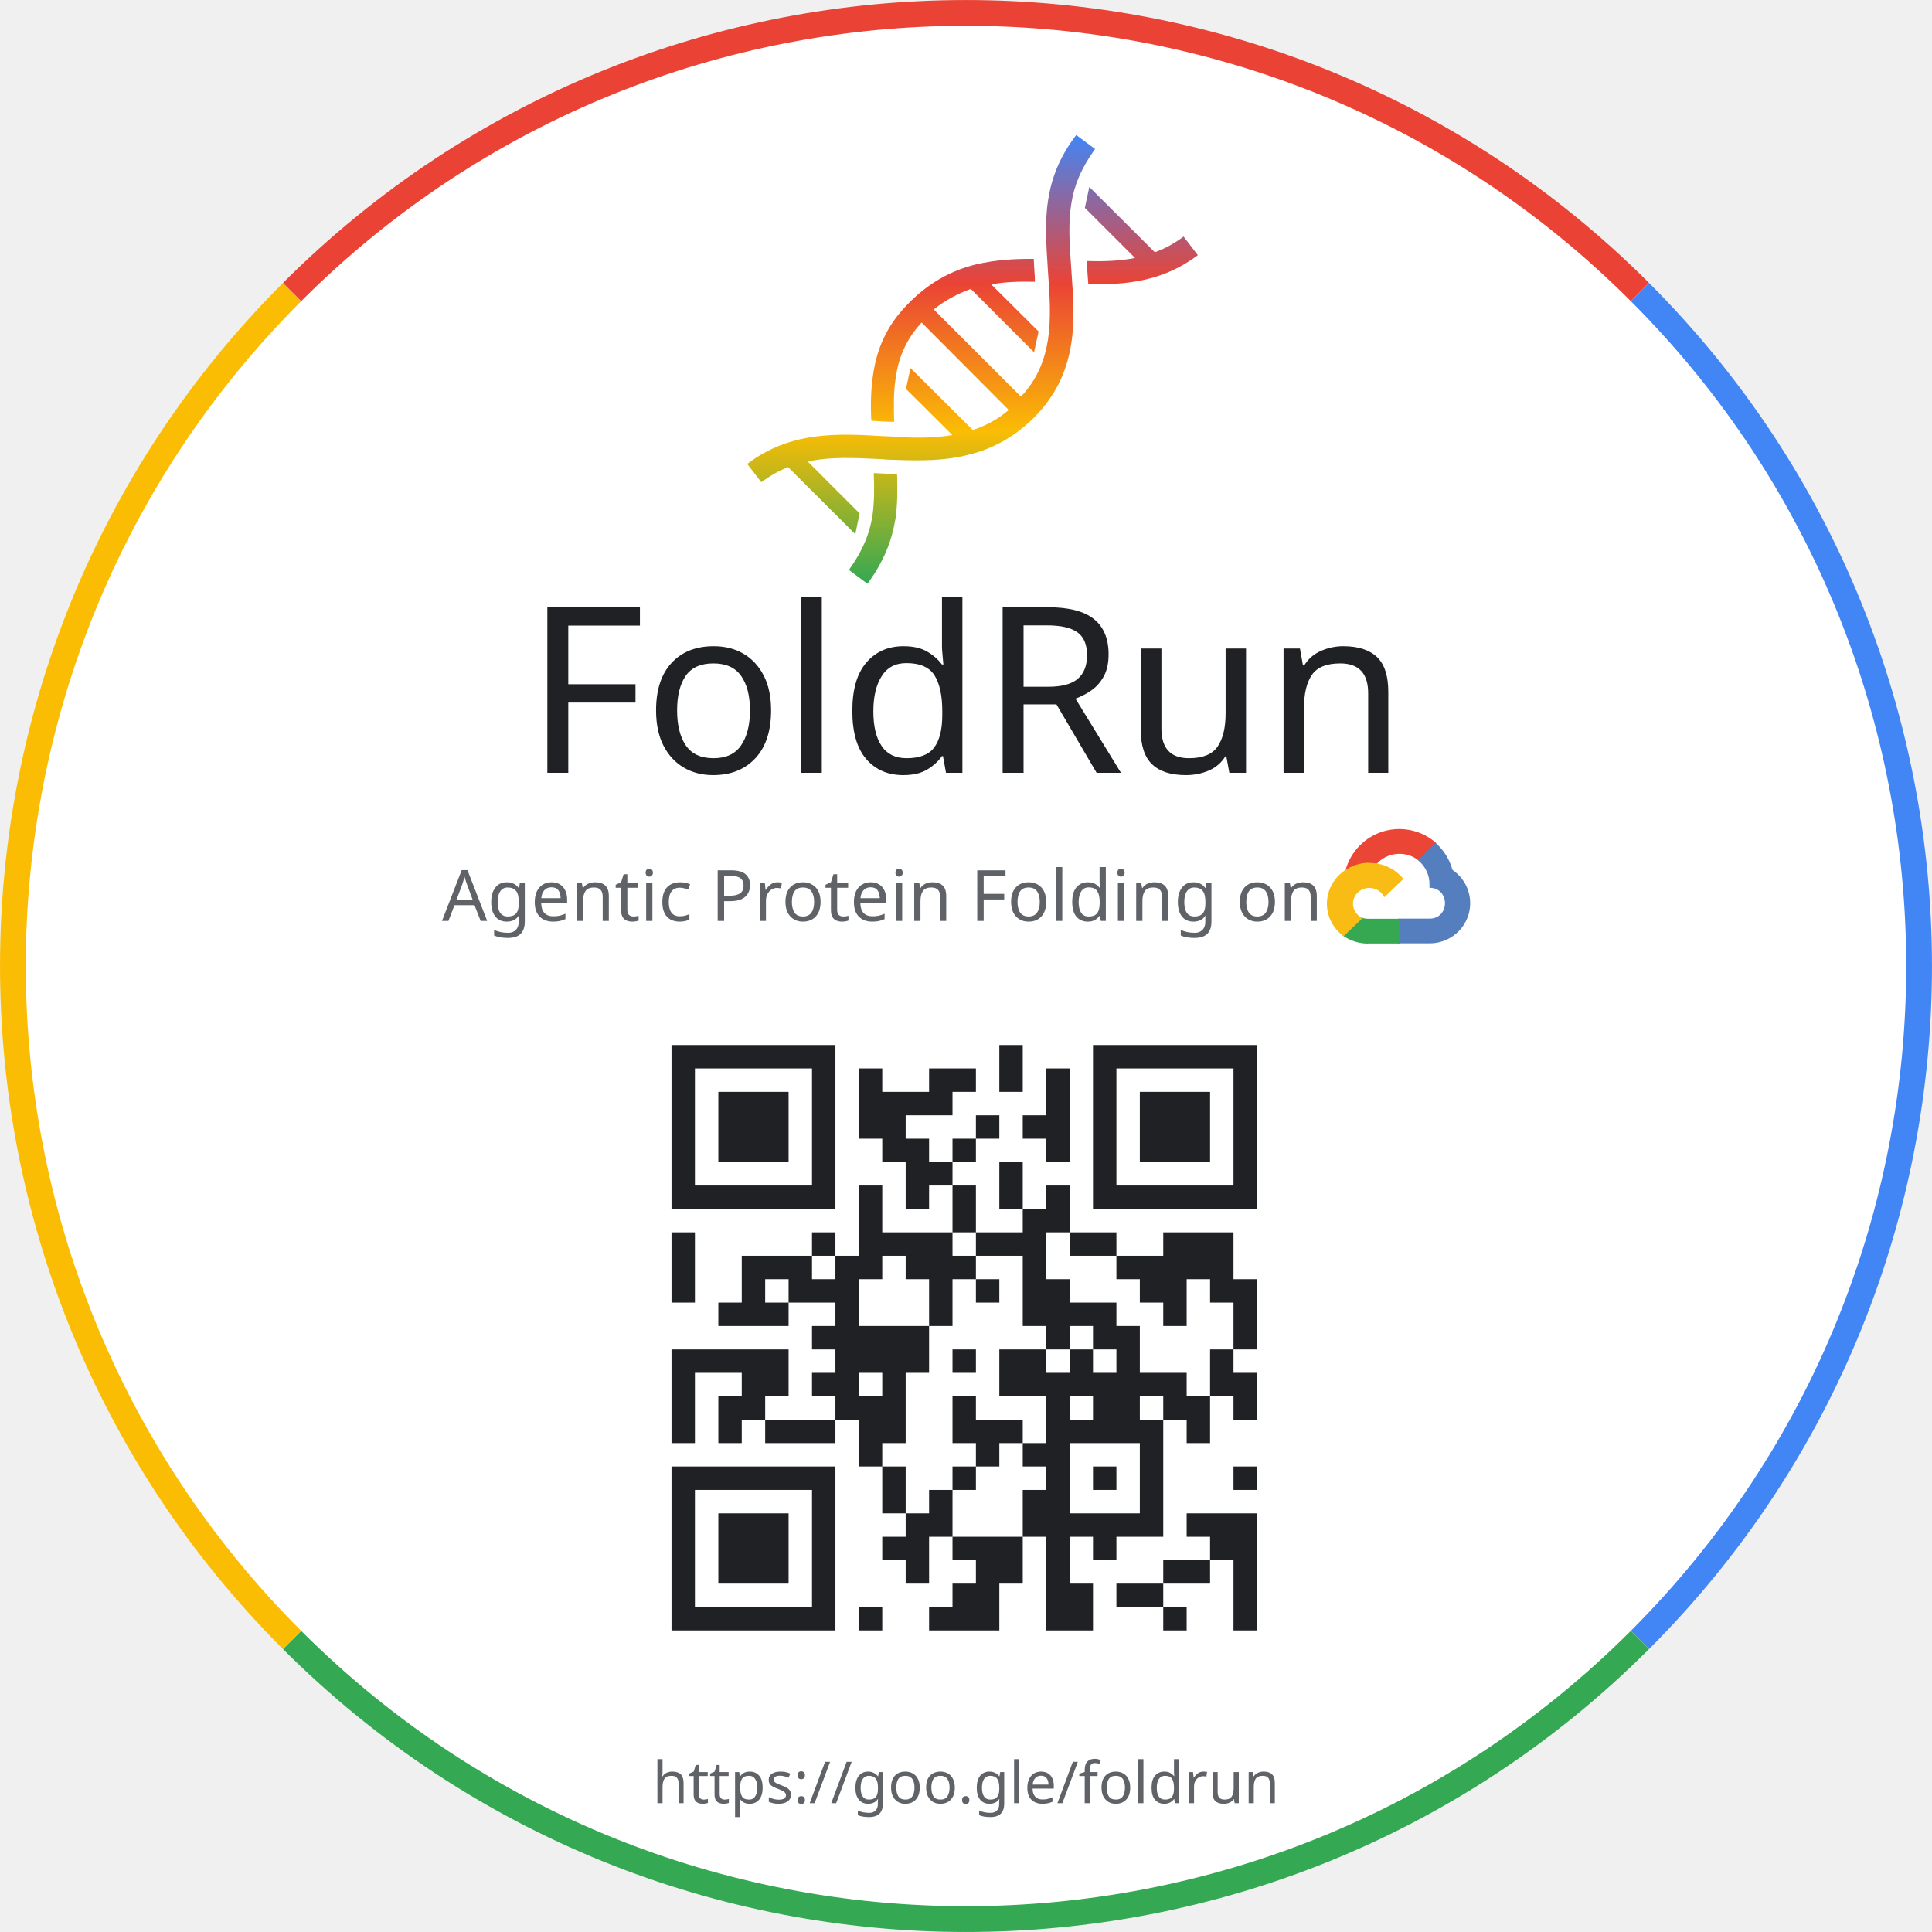
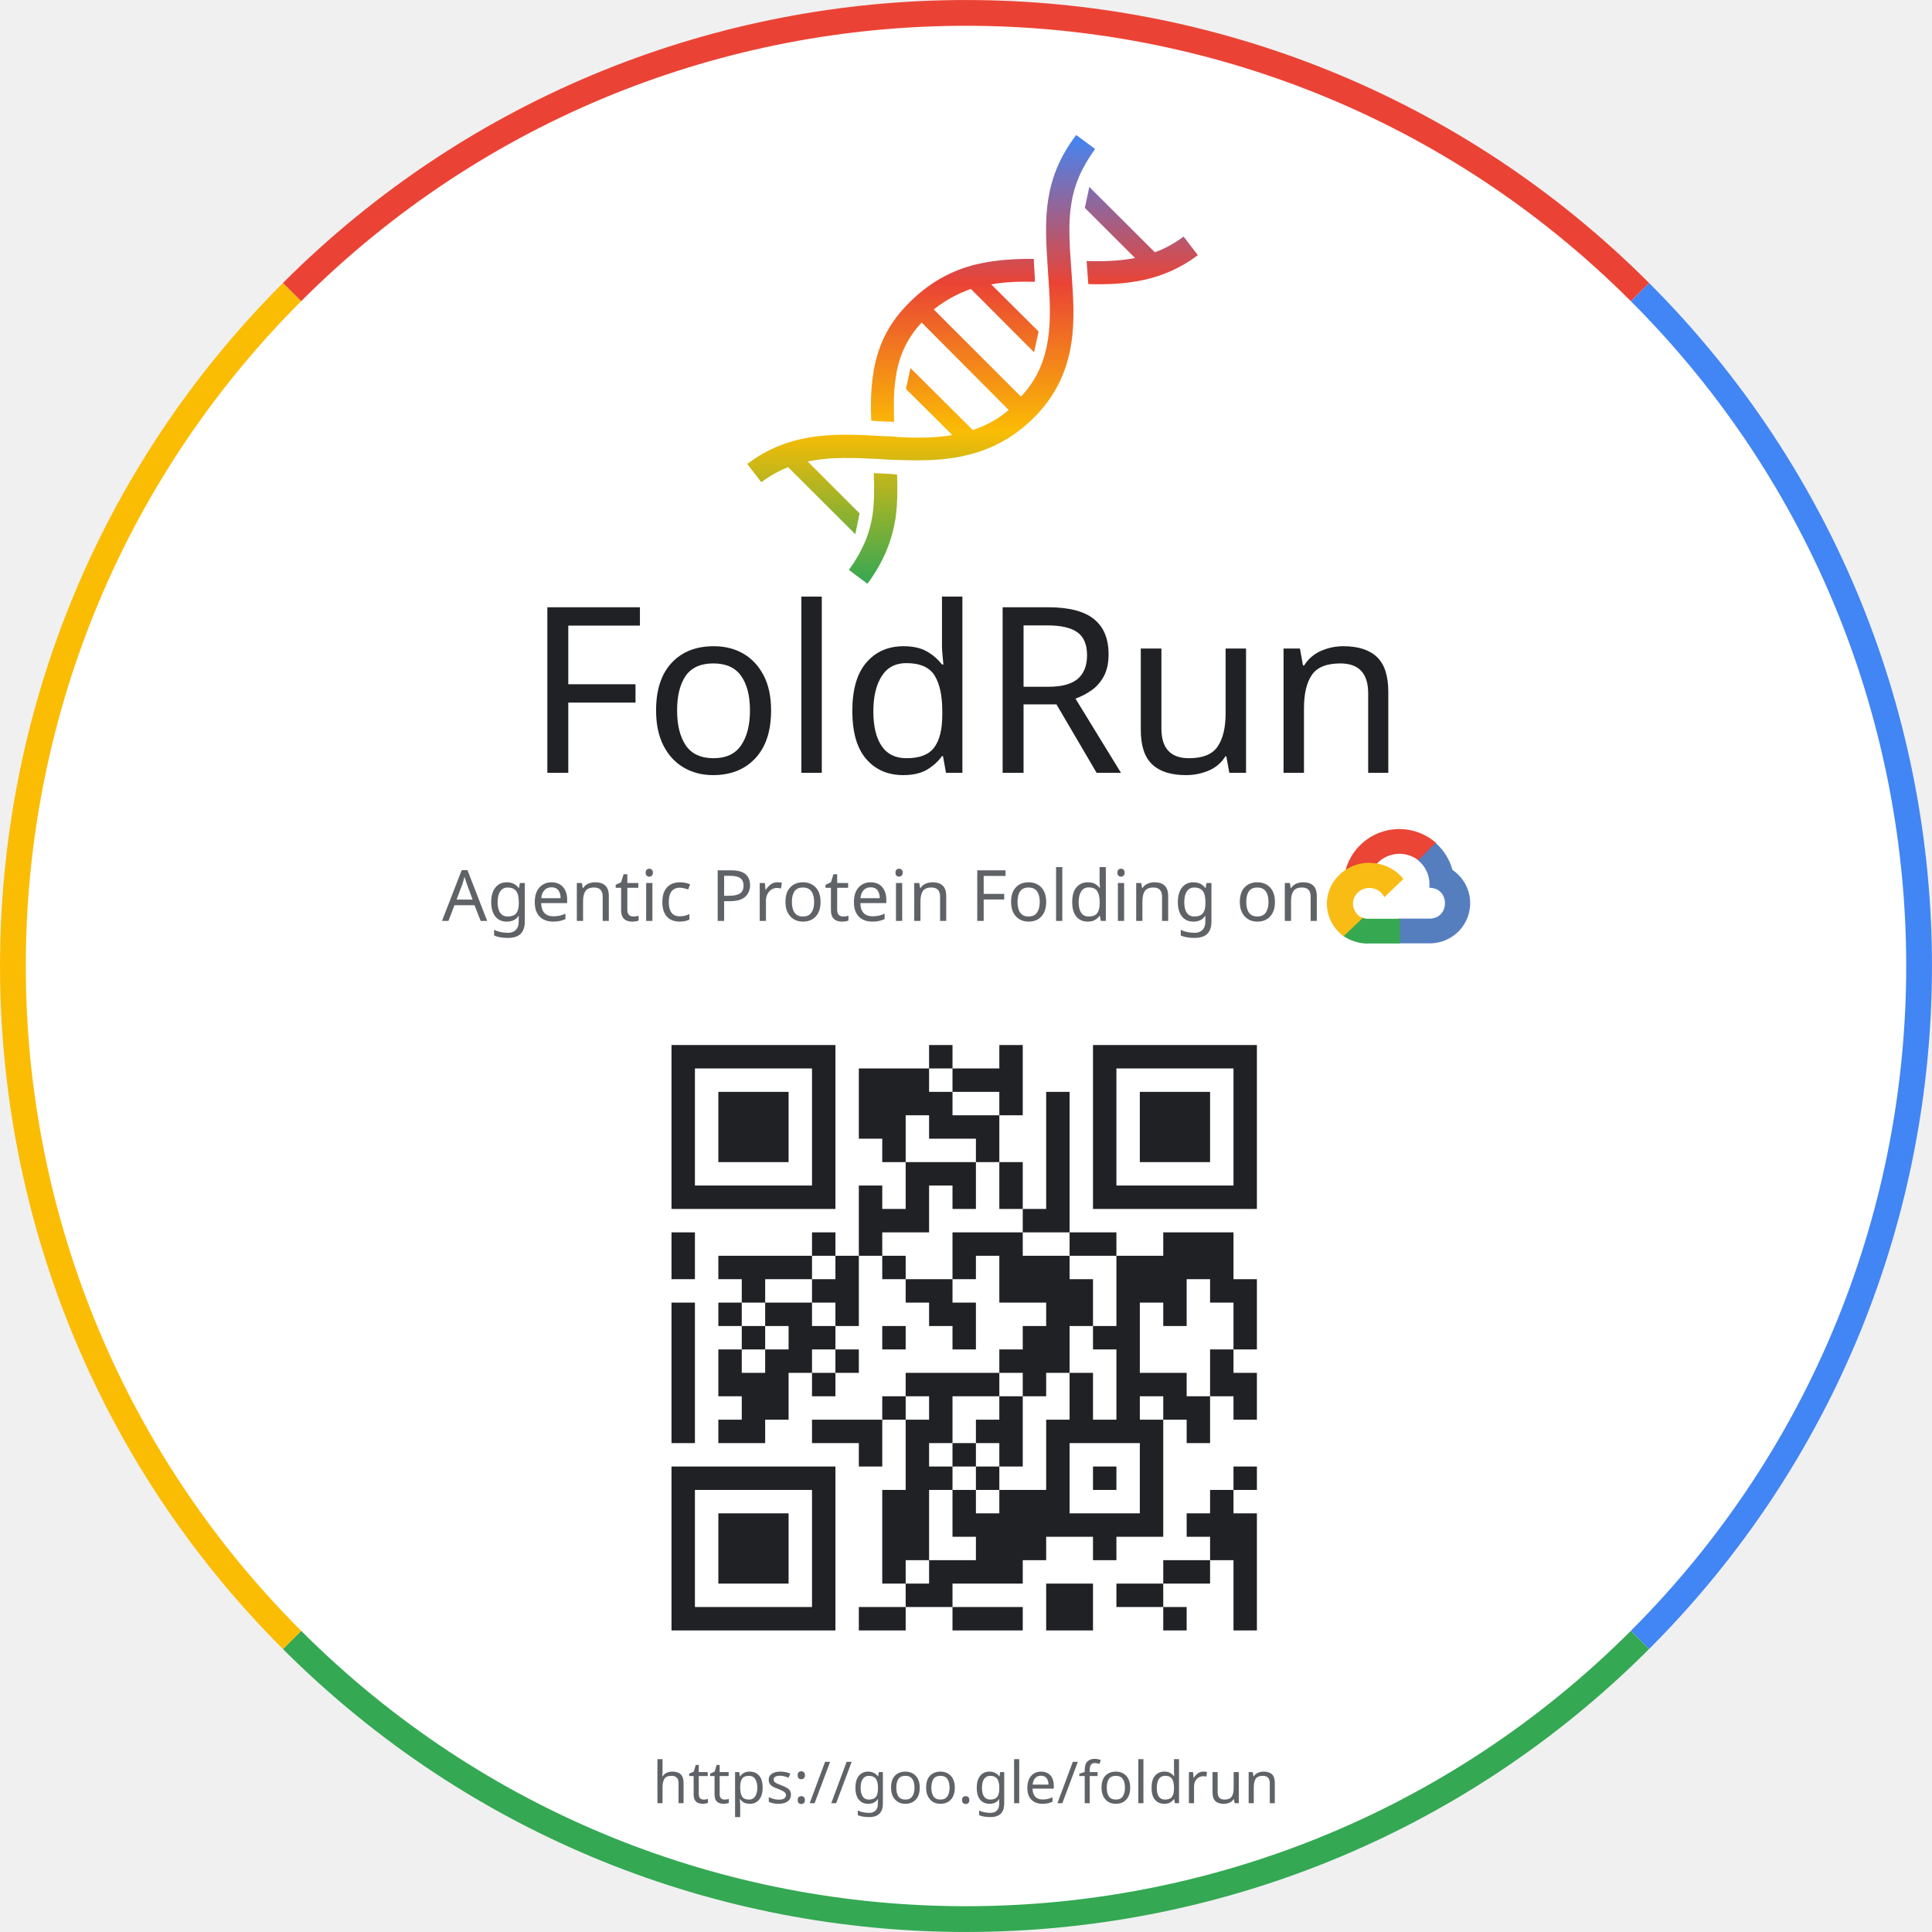
<svg xmlns="http://www.w3.org/2000/svg" viewBox="0 0 300 300" width="300" height="300">
  <defs>
    <linearGradient id="google-grad" x1="0%" y1="0%" x2="0%" y2="100%">
      <stop offset="0%" stop-color="#4285f4" />
      <stop offset="33%" stop-color="#ea4335" />
      <stop offset="66%" stop-color="#fbbc04" />
      <stop offset="100%" stop-color="#34a853" />
    </linearGradient>
  </defs>
  <circle cx="150" cy="150" r="148" fill="white" />
  <path d="M254.65,45.35 A148,148 0 0,1 254.65,254.65" fill="none" stroke="#4285f4" stroke-width="4" />
  <path d="M254.65,254.65 A148,148 0 0,1 45.35,254.65" fill="none" stroke="#34a853" stroke-width="4" />
  <path d="M45.35,254.65 A148,148 0 0,1 45.35,45.35" fill="none" stroke="#fbbc04" stroke-width="4" />
  <path d="M45.35,45.35 A148,148 0 0,1 254.65,45.35" fill="none" stroke="#ea4335" stroke-width="4" />
  <g transform="translate(115, 20) scale(0.14)">
    <path fill="url(#google-grad)" fill-rule="nonzero" d="M120.06,489.41c15.49 -21.5,23.23 -40.69,26.29 -61.04,1.91 -14.18,2.1 -29.3,1.34 -46.50l8.47,0.44,0 -0.05c5.73,0.40,10.99,0.41,16.85,1.12l0.56,0.02c0.6,17.81,0.41,33.17 -1.74,48.79 -3.98,24.37 -12.76,47.58 -31.16,72.40l-20.66 -15.39zm-45.5 -120.27l57.4,57.4 -4.75,23.08 -74.47 -74.31c-10.22,3.9 -19.92,9.48 -29.80,16.64l-15.59 -20.22c48.02 -36.43,99.65 -33.88,150.87 -30.84,6,0.30,12,0.32,16.42,0.96,20.46,1.1,40.57,1.16,60.19 -2.14l-51.41 -51.18,5 -23.15,69.08,68.71c13.82 -4.52,27.37 -11.44,39.88 -22.23l-96.59 -96.97c-17.47,18.79 -25.81,39.52 -28.77,61.67 -2.49,15.31 -2.19,31.38 -1.71,48.49l-9.67 -0.31c-0.34 -0.06 -1.26 -0.09 -1.76 -0.09 -4.82 -0.24 -9.23 -0.5 -13.92 -0.91 -0.89 -17.55 -0.49 -34.58,2.0 -51.04,4.0 -27.80,14.52 -53.5,37.30 -77.03,24.33 -25.45,50.19 -38.68,76.67 -45.22,21.48 -5.08,42.97 -6.38,64.24 -6.15,0.30,5.16,0.39,10.04,0.85,15.48,0.24,3.29,0.48,6.48,0.40,9.90 -16.60 -0.4 -32.63,0.02 -48.47,2.88l52.56,52.28 -5.01,23.03 -70.13 -70.27c-13.80,5.0 -27.71,12.03 -41.15,22.79l96.73,96.68c18.35 -19.50,26.24 -40.19,29.97 -63.19,3.63 -24.01,1.9 -49.29 -0.04 -76.14 -2.01 -30.38 -3.53 -55.32,0.2 -78.8,3.78 -24.42,12.55 -47.56,31.16 -72.06l20.94,15.5c-15.40,21.4 -23.29,40.44 -26.35,60.66 -3.53,21.14 -2.12,44.77,0.02,73.46,1.96,28.58,4.14,55.92 -0.16,82.05 -4.35,27.34 -14.75,53.26 -37.18,77.54 -24.01,25.45 -50.03,38.97 -77.19,45.56 -26.03,6.71 -52.65,6.54 -79.53,5.60 -6.39 -0.27 -11.3 -0.25 -16.66 -0.86 -27.79 -1.31 -56.29 -3.11 -82.93,2.98zm362.70 -226.1l-55.44 -55.35,4.95 -23.21,72.70,72.45c10.58 -3.76,21.54 -9.64,31.86 -17.39l15.83,20.65c-38.96,29.25 -80.04,33.10 -121.50,32.09 -0.35 -5.60 -0.96 -10.87 -1.21 -16.76 -0.22 -3.04 -0.43 -5.88 -0.67 -8.85,18.39,0.52,36.60,0.04,53.91 -3.45z" />
  </g>
  <text x="150" y="120" text-anchor="middle" font-family="Google Sans Display, Google Sans, Noto Sans, Helvetica, Arial, sans-serif" font-size="36" font-weight="500" fill="#202124" letter-spacing="-0.3">FoldRun</text>
  <text x="137" y="143" text-anchor="middle" font-family="Google Sans, Noto Sans, Helvetica, Arial, sans-serif" font-size="11" fill="#5f6368">Agentic Protein Folding on</text>
  <g transform="translate(205, 126) scale(0.19)">
    <path fill="#ea4535" d="M80.6 40.3h.4l-.2-.2 14-14v-.3c-11.8-10.4-28.1-14-43.2-9.5C36.5 20.8 24.9 32.8 20.7 48c.2-.1.5-.2.8-.2 5.2-3.4 11.4-5.4 17.9-5.4 2.2 0 4.3.2 6.4.6.1-.1.2-.1.3-.1 9-9.9 24.2-11.1 34.6-2.6h-.1z" />
    <path fill="#557ebf" d="M108.1 47.8c-2.3-8.5-7.1-16.2-13.8-22.1L80 39.9c6 4.9 9.5 12.3 9.3 20v2.5c16.9 0 16.9 25.2 0 25.2H63.9v20h-.1l.1.2h25.4c14.6.1 27.5-9.3 31.8-23.1 4.3-13.8-1-28.8-13-36.9z" />
    <path fill="#36a852" d="M39 107.9h26.3V87.7H39c-1.9 0-3.7-.4-5.4-1.1l-15.2 14.6v.2c6 4.3 13.2 6.6 20.7 6.6z" />
    <path fill="#f9bc15" d="M40.2 41.9c-14.9.1-28.1 9.3-32.9 22.8-4.8 13.6 0 28.5 11.8 37.3l15.6-14.9c-8.6-3.7-10.6-14.5-4-20.8 6.6-6.4 17.8-4.4 21.7 3.8L68 55.2C61.4 46.9 51.1 42 40.2 42.1z" />
  </g>
  <g transform="translate(97, 155) scale(3.636)">
-     <path d="M2,2H3V3H2zM3,2H4V3H3zM4,2H5V3H4zM5,2H6V3H5zM6,2H7V3H6zM7,2H8V3H7zM8,2H9V3H8zM16,2H17V3H16zM20,2H21V3H20zM21,2H22V3H21zM22,2H23V3H22zM23,2H24V3H23zM24,2H25V3H24zM25,2H26V3H25zM26,2H27V3H26zM2,3H3V4H2zM8,3H9V4H8zM10,3H11V4H10zM13,3H14V4H13zM14,3H15V4H14zM16,3H17V4H16zM18,3H19V4H18zM20,3H21V4H20zM26,3H27V4H26zM2,4H3V5H2zM4,4H5V5H4zM5,4H6V5H5zM6,4H7V5H6zM8,4H9V5H8zM10,4H11V5H10zM11,4H12V5H11zM12,4H13V5H12zM13,4H14V5H13zM18,4H19V5H18zM20,4H21V5H20zM22,4H23V5H22zM23,4H24V5H23zM24,4H25V5H24zM26,4H27V5H26zM2,5H3V6H2zM4,5H5V6H4zM5,5H6V6H5zM6,5H7V6H6zM8,5H9V6H8zM10,5H11V6H10zM11,5H12V6H11zM15,5H16V6H15zM17,5H18V6H17zM18,5H19V6H18zM20,5H21V6H20zM22,5H23V6H22zM23,5H24V6H23zM24,5H25V6H24zM26,5H27V6H26zM2,6H3V7H2zM4,6H5V7H4zM5,6H6V7H5zM6,6H7V7H6zM8,6H9V7H8zM11,6H12V7H11zM12,6H13V7H12zM14,6H15V7H14zM18,6H19V7H18zM20,6H21V7H20zM22,6H23V7H22zM23,6H24V7H23zM24,6H25V7H24zM26,6H27V7H26zM2,7H3V8H2zM8,7H9V8H8zM12,7H13V8H12zM13,7H14V8H13zM16,7H17V8H16zM20,7H21V8H20zM26,7H27V8H26zM2,8H3V9H2zM3,8H4V9H3zM4,8H5V9H4zM5,8H6V9H5zM6,8H7V9H6zM7,8H8V9H7zM8,8H9V9H8zM10,8H11V9H10zM12,8H13V9H12zM14,8H15V9H14zM16,8H17V9H16zM18,8H19V9H18zM20,8H21V9H20zM21,8H22V9H21zM22,8H23V9H22zM23,8H24V9H23zM24,8H25V9H24zM25,8H26V9H25zM26,8H27V9H26zM10,9H11V10H10zM14,9H15V10H14zM17,9H18V10H17zM18,9H19V10H18zM2,10H3V11H2zM8,10H9V11H8zM10,10H11V11H10zM11,10H12V11H11zM12,10H13V11H12zM13,10H14V11H13zM15,10H16V11H15zM16,10H17V11H16zM17,10H18V11H17zM19,10H20V11H19zM20,10H21V11H20zM23,10H24V11H23zM24,10H25V11H24zM25,10H26V11H25zM2,11H3V12H2zM5,11H6V12H5zM6,11H7V12H6zM7,11H8V12H7zM9,11H10V12H9zM10,11H11V12H10zM12,11H13V12H12zM13,11H14V12H13zM14,11H15V12H14zM17,11H18V12H17zM21,11H22V12H21zM22,11H23V12H22zM23,11H24V12H23zM24,11H25V12H24zM25,11H26V12H25zM2,12H3V13H2zM5,12H6V13H5zM7,12H8V13H7zM8,12H9V13H8zM9,12H10V13H9zM13,12H14V13H13zM15,12H16V13H15zM17,12H18V13H17zM18,12H19V13H18zM22,12H23V13H22zM23,12H24V13H23zM25,12H26V13H25zM26,12H27V13H26zM4,13H5V14H4zM5,13H6V14H5zM6,13H7V14H6zM9,13H10V14H9zM13,13H14V14H13zM17,13H18V14H17zM18,13H19V14H18zM19,13H20V14H19zM20,13H21V14H20zM23,13H24V14H23zM26,13H27V14H26zM8,14H9V15H8zM9,14H10V15H9zM10,14H11V15H10zM11,14H12V15H11zM12,14H13V15H12zM18,14H19V15H18zM20,14H21V15H20zM21,14H22V15H21zM26,14H27V15H26zM2,15H3V16H2zM3,15H4V16H3zM4,15H5V16H4zM5,15H6V16H5zM6,15H7V16H6zM9,15H10V16H9zM10,15H11V16H10zM11,15H12V16H11zM12,15H13V16H12zM14,15H15V16H14zM16,15H17V16H16zM17,15H18V16H17zM19,15H20V16H19zM21,15H22V16H21zM25,15H26V16H25zM2,16H3V17H2zM5,16H6V17H5zM6,16H7V17H6zM8,16H9V17H8zM9,16H10V17H9zM11,16H12V17H11zM16,16H17V17H16zM17,16H18V17H17zM18,16H19V17H18zM19,16H20V17H19zM20,16H21V17H20zM21,16H22V17H21zM22,16H23V17H22zM23,16H24V17H23zM25,16H26V17H25zM26,16H27V17H26zM2,17H3V18H2zM4,17H5V18H4zM5,17H6V18H5zM9,17H10V18H9zM10,17H11V18H10zM11,17H12V18H11zM14,17H15V18H14zM18,17H19V18H18zM20,17H21V18H20zM21,17H22V18H21zM23,17H24V18H23zM24,17H25V18H24zM26,17H27V18H26zM2,18H3V19H2zM4,18H5V19H4zM6,18H7V19H6zM7,18H8V19H7zM8,18H9V19H8zM10,18H11V19H10zM11,18H12V19H11zM14,18H15V19H14zM15,18H16V19H15zM16,18H17V19H16zM18,18H19V19H18zM19,18H20V19H19zM20,18H21V19H20zM21,18H22V19H21zM22,18H23V19H22zM24,18H25V19H24zM10,19H11V20H10zM15,19H16V20H15zM17,19H18V20H17zM18,19H19V20H18zM22,19H23V20H22zM2,20H3V21H2zM3,20H4V21H3zM4,20H5V21H4zM5,20H6V21H5zM6,20H7V21H6zM7,20H8V21H7zM8,20H9V21H8zM11,20H12V21H11zM14,20H15V21H14zM18,20H19V21H18zM20,20H21V21H20zM22,20H23V21H22zM26,20H27V21H26zM2,21H3V22H2zM8,21H9V22H8zM11,21H12V22H11zM13,21H14V22H13zM17,21H18V22H17zM18,21H19V22H18zM22,21H23V22H22zM2,22H3V23H2zM4,22H5V23H4zM5,22H6V23H5zM6,22H7V23H6zM8,22H9V23H8zM12,22H13V23H12zM13,22H14V23H13zM17,22H18V23H17zM18,22H19V23H18zM19,22H20V23H19zM20,22H21V23H20zM21,22H22V23H21zM22,22H23V23H22zM24,22H25V23H24zM25,22H26V23H25zM26,22H27V23H26zM2,23H3V24H2zM4,23H5V24H4zM5,23H6V24H5zM6,23H7V24H6zM8,23H9V24H8zM11,23H12V24H11zM12,23H13V24H12zM14,23H15V24H14zM15,23H16V24H15zM16,23H17V24H16zM18,23H19V24H18zM20,23H21V24H20zM25,23H26V24H25zM26,23H27V24H26zM2,24H3V25H2zM4,24H5V25H4zM5,24H6V25H5zM6,24H7V25H6zM8,24H9V25H8zM12,24H13V25H12zM15,24H16V25H15zM16,24H17V25H16zM18,24H19V25H18zM23,24H24V25H23zM24,24H25V25H24zM26,24H27V25H26zM2,25H3V26H2zM8,25H9V26H8zM14,25H15V26H14zM15,25H16V26H15zM18,25H19V26H18zM19,25H20V26H19zM21,25H22V26H21zM22,25H23V26H22zM26,25H27V26H26zM2,26H3V27H2zM3,26H4V27H3zM4,26H5V27H4zM5,26H6V27H5zM6,26H7V27H6zM7,26H8V27H7zM8,26H9V27H8zM10,26H11V27H10zM13,26H14V27H13zM14,26H15V27H14zM15,26H16V27H15zM18,26H19V27H18zM19,26H20V27H19zM23,26H24V27H23zM26,26H27V27H26z" fill="#202124" fill-rule="nonzero" stroke="none" />
+     <path d="M2,2H3V3H2zM3,2H4V3H3zM4,2H5V3H4zM5,2H6V3H5zM6,2H7V3H6zM7,2H8V3H7zM8,2H9V3H8zM13,2H14V3H13zM16,2H17V3H16zM20,2H21V3H20zM21,2H22V3H21zM22,2H23V3H22zM23,2H24V3H23zM24,2H25V3H24zM25,2H26V3H25zM26,2H27V3H26zM2,3H3V4H2zM8,3H9V4H8zM10,3H11V4H10zM11,3H12V4H11zM12,3H13V4H12zM14,3H15V4H14zM15,3H16V4H15zM16,3H17V4H16zM20,3H21V4H20zM26,3H27V4H26zM2,4H3V5H2zM4,4H5V5H4zM5,4H6V5H5zM6,4H7V5H6zM8,4H9V5H8zM10,4H11V5H10zM11,4H12V5H11zM12,4H13V5H12zM13,4H14V5H13zM16,4H17V5H16zM18,4H19V5H18zM20,4H21V5H20zM22,4H23V5H22zM23,4H24V5H23zM24,4H25V5H24zM26,4H27V5H26zM2,5H3V6H2zM4,5H5V6H4zM5,5H6V6H5zM6,5H7V6H6zM8,5H9V6H8zM10,5H11V6H10zM11,5H12V6H11zM13,5H14V6H13zM14,5H15V6H14zM15,5H16V6H15zM18,5H19V6H18zM20,5H21V6H20zM22,5H23V6H22zM23,5H24V6H23zM24,5H25V6H24zM26,5H27V6H26zM2,6H3V7H2zM4,6H5V7H4zM5,6H6V7H5zM6,6H7V7H6zM8,6H9V7H8zM11,6H12V7H11zM15,6H16V7H15zM18,6H19V7H18zM20,6H21V7H20zM22,6H23V7H22zM23,6H24V7H23zM24,6H25V7H24zM26,6H27V7H26zM2,7H3V8H2zM8,7H9V8H8zM12,7H13V8H12zM13,7H14V8H13zM14,7H15V8H14zM16,7H17V8H16zM18,7H19V8H18zM20,7H21V8H20zM26,7H27V8H26zM2,8H3V9H2zM3,8H4V9H3zM4,8H5V9H4zM5,8H6V9H5zM6,8H7V9H6zM7,8H8V9H7zM8,8H9V9H8zM10,8H11V9H10zM12,8H13V9H12zM14,8H15V9H14zM16,8H17V9H16zM18,8H19V9H18zM20,8H21V9H20zM21,8H22V9H21zM22,8H23V9H22zM23,8H24V9H23zM24,8H25V9H24zM25,8H26V9H25zM26,8H27V9H26zM10,9H11V10H10zM11,9H12V10H11zM12,9H13V10H12zM17,9H18V10H17zM18,9H19V10H18zM2,10H3V11H2zM8,10H9V11H8zM10,10H11V11H10zM14,10H15V11H14zM15,10H16V11H15zM16,10H17V11H16zM19,10H20V11H19zM20,10H21V11H20zM23,10H24V11H23zM24,10H25V11H24zM25,10H26V11H25zM2,11H3V12H2zM4,11H5V12H4zM5,11H6V12H5zM6,11H7V12H6zM7,11H8V12H7zM9,11H10V12H9zM11,11H12V12H11zM14,11H15V12H14zM16,11H17V12H16zM17,11H18V12H17zM18,11H19V12H18zM21,11H22V12H21zM22,11H23V12H22zM23,11H24V12H23zM24,11H25V12H24zM25,11H26V12H25zM5,12H6V13H5zM8,12H9V13H8zM9,12H10V13H9zM12,12H13V13H12zM13,12H14V13H13zM16,12H17V13H16zM17,12H18V13H17zM18,12H19V13H18zM19,12H20V13H19zM21,12H22V13H21zM22,12H23V13H22zM23,12H24V13H23zM25,12H26V13H25zM26,12H27V13H26zM2,13H3V14H2zM4,13H5V14H4zM6,13H7V14H6zM7,13H8V14H7zM9,13H10V14H9zM13,13H14V14H13zM14,13H15V14H14zM18,13H19V14H18zM19,13H20V14H19zM21,13H22V14H21zM23,13H24V14H23zM26,13H27V14H26zM2,14H3V15H2zM5,14H6V15H5zM7,14H8V15H7zM8,14H9V15H8zM11,14H12V15H11zM14,14H15V15H14zM17,14H18V15H17zM18,14H19V15H18zM20,14H21V15H20zM21,14H22V15H21zM26,14H27V15H26zM2,15H3V16H2zM4,15H5V16H4zM6,15H7V16H6zM7,15H8V16H7zM9,15H10V16H9zM16,15H17V16H16zM17,15H18V16H17zM18,15H19V16H18zM21,15H22V16H21zM25,15H26V16H25zM2,16H3V17H2zM4,16H5V17H4zM5,16H6V17H5zM6,16H7V17H6zM8,16H9V17H8zM12,16H13V17H12zM13,16H14V17H13zM14,16H15V17H14zM15,16H16V17H15zM17,16H18V17H17zM19,16H20V17H19zM21,16H22V17H21zM22,16H23V17H22zM23,16H24V17H23zM25,16H26V17H25zM26,16H27V17H26zM2,17H3V18H2zM5,17H6V18H5zM6,17H7V18H6zM11,17H12V18H11zM13,17H14V18H13zM16,17H17V18H16zM19,17H20V18H19zM21,17H22V18H21zM23,17H24V18H23zM24,17H25V18H24zM26,17H27V18H26zM2,18H3V19H2zM4,18H5V19H4zM5,18H6V19H5zM8,18H9V19H8zM9,18H10V19H9zM10,18H11V19H10zM12,18H13V19H12zM13,18H14V19H13zM15,18H16V19H15zM16,18H17V19H16zM18,18H19V19H18zM19,18H20V19H19zM20,18H21V19H20zM21,18H22V19H21zM22,18H23V19H22zM24,18H25V19H24zM10,19H11V20H10zM12,19H13V20H12zM14,19H15V20H14zM16,19H17V20H16zM18,19H19V20H18zM22,19H23V20H22zM2,20H3V21H2zM3,20H4V21H3zM4,20H5V21H4zM5,20H6V21H5zM6,20H7V21H6zM7,20H8V21H7zM8,20H9V21H8zM12,20H13V21H12zM13,20H14V21H13zM15,20H16V21H15zM18,20H19V21H18zM20,20H21V21H20zM22,20H23V21H22zM26,20H27V21H26zM2,21H3V22H2zM8,21H9V22H8zM11,21H12V22H11zM12,21H13V22H12zM14,21H15V22H14zM16,21H17V22H16zM17,21H18V22H17zM18,21H19V22H18zM22,21H23V22H22zM25,21H26V22H25zM2,22H3V23H2zM4,22H5V23H4zM5,22H6V23H5zM6,22H7V23H6zM8,22H9V23H8zM11,22H12V23H11zM12,22H13V23H12zM14,22H15V23H14zM15,22H16V23H15zM16,22H17V23H16zM17,22H18V23H17zM18,22H19V23H18zM19,22H20V23H19zM20,22H21V23H20zM21,22H22V23H21zM22,22H23V23H22zM24,22H25V23H24zM25,22H26V23H25zM26,22H27V23H26zM2,23H3V24H2zM4,23H5V24H4zM5,23H6V24H5zM6,23H7V24H6zM8,23H9V24H8zM11,23H12V24H11zM12,23H13V24H12zM15,23H16V24H15zM16,23H17V24H16zM17,23H18V24H17zM20,23H21V24H20zM25,23H26V24H25zM26,23H27V24H26zM2,24H3V25H2zM4,24H5V25H4zM5,24H6V25H5zM6,24H7V25H6zM8,24H9V25H8zM11,24H12V25H11zM13,24H14V25H13zM14,24H15V25H14zM15,24H16V25H15zM16,24H17V25H16zM23,24H24V25H23zM24,24H25V25H24zM26,24H27V25H26zM2,25H3V26H2zM8,25H9V26H8zM12,25H13V26H12zM13,25H14V26H13zM18,25H19V26H18zM19,25H20V26H19zM21,25H22V26H21zM22,25H23V26H22zM26,25H27V26H26zM2,26H3V27H2zM3,26H4V27H3zM4,26H5V27H4zM5,26H6V27H5zM6,26H7V27H6zM7,26H8V27H7zM8,26H9V27H8zM10,26H11V27H10zM11,26H12V27H11zM14,26H15V27H14zM15,26H16V27H15zM16,26H17V27H16zM18,26H19V27H18zM19,26H20V27H19zM23,26H24V27H23zM26,26H27V27H26z" fill="#202124" fill-rule="nonzero" stroke="none" />
  </g>
  <text x="150" y="280" text-anchor="middle" font-family="Google Sans, Noto Sans, Helvetica, Arial, sans-serif" font-size="9" fill="#5f6368">https://goo.gle/foldrun</text>
</svg>
